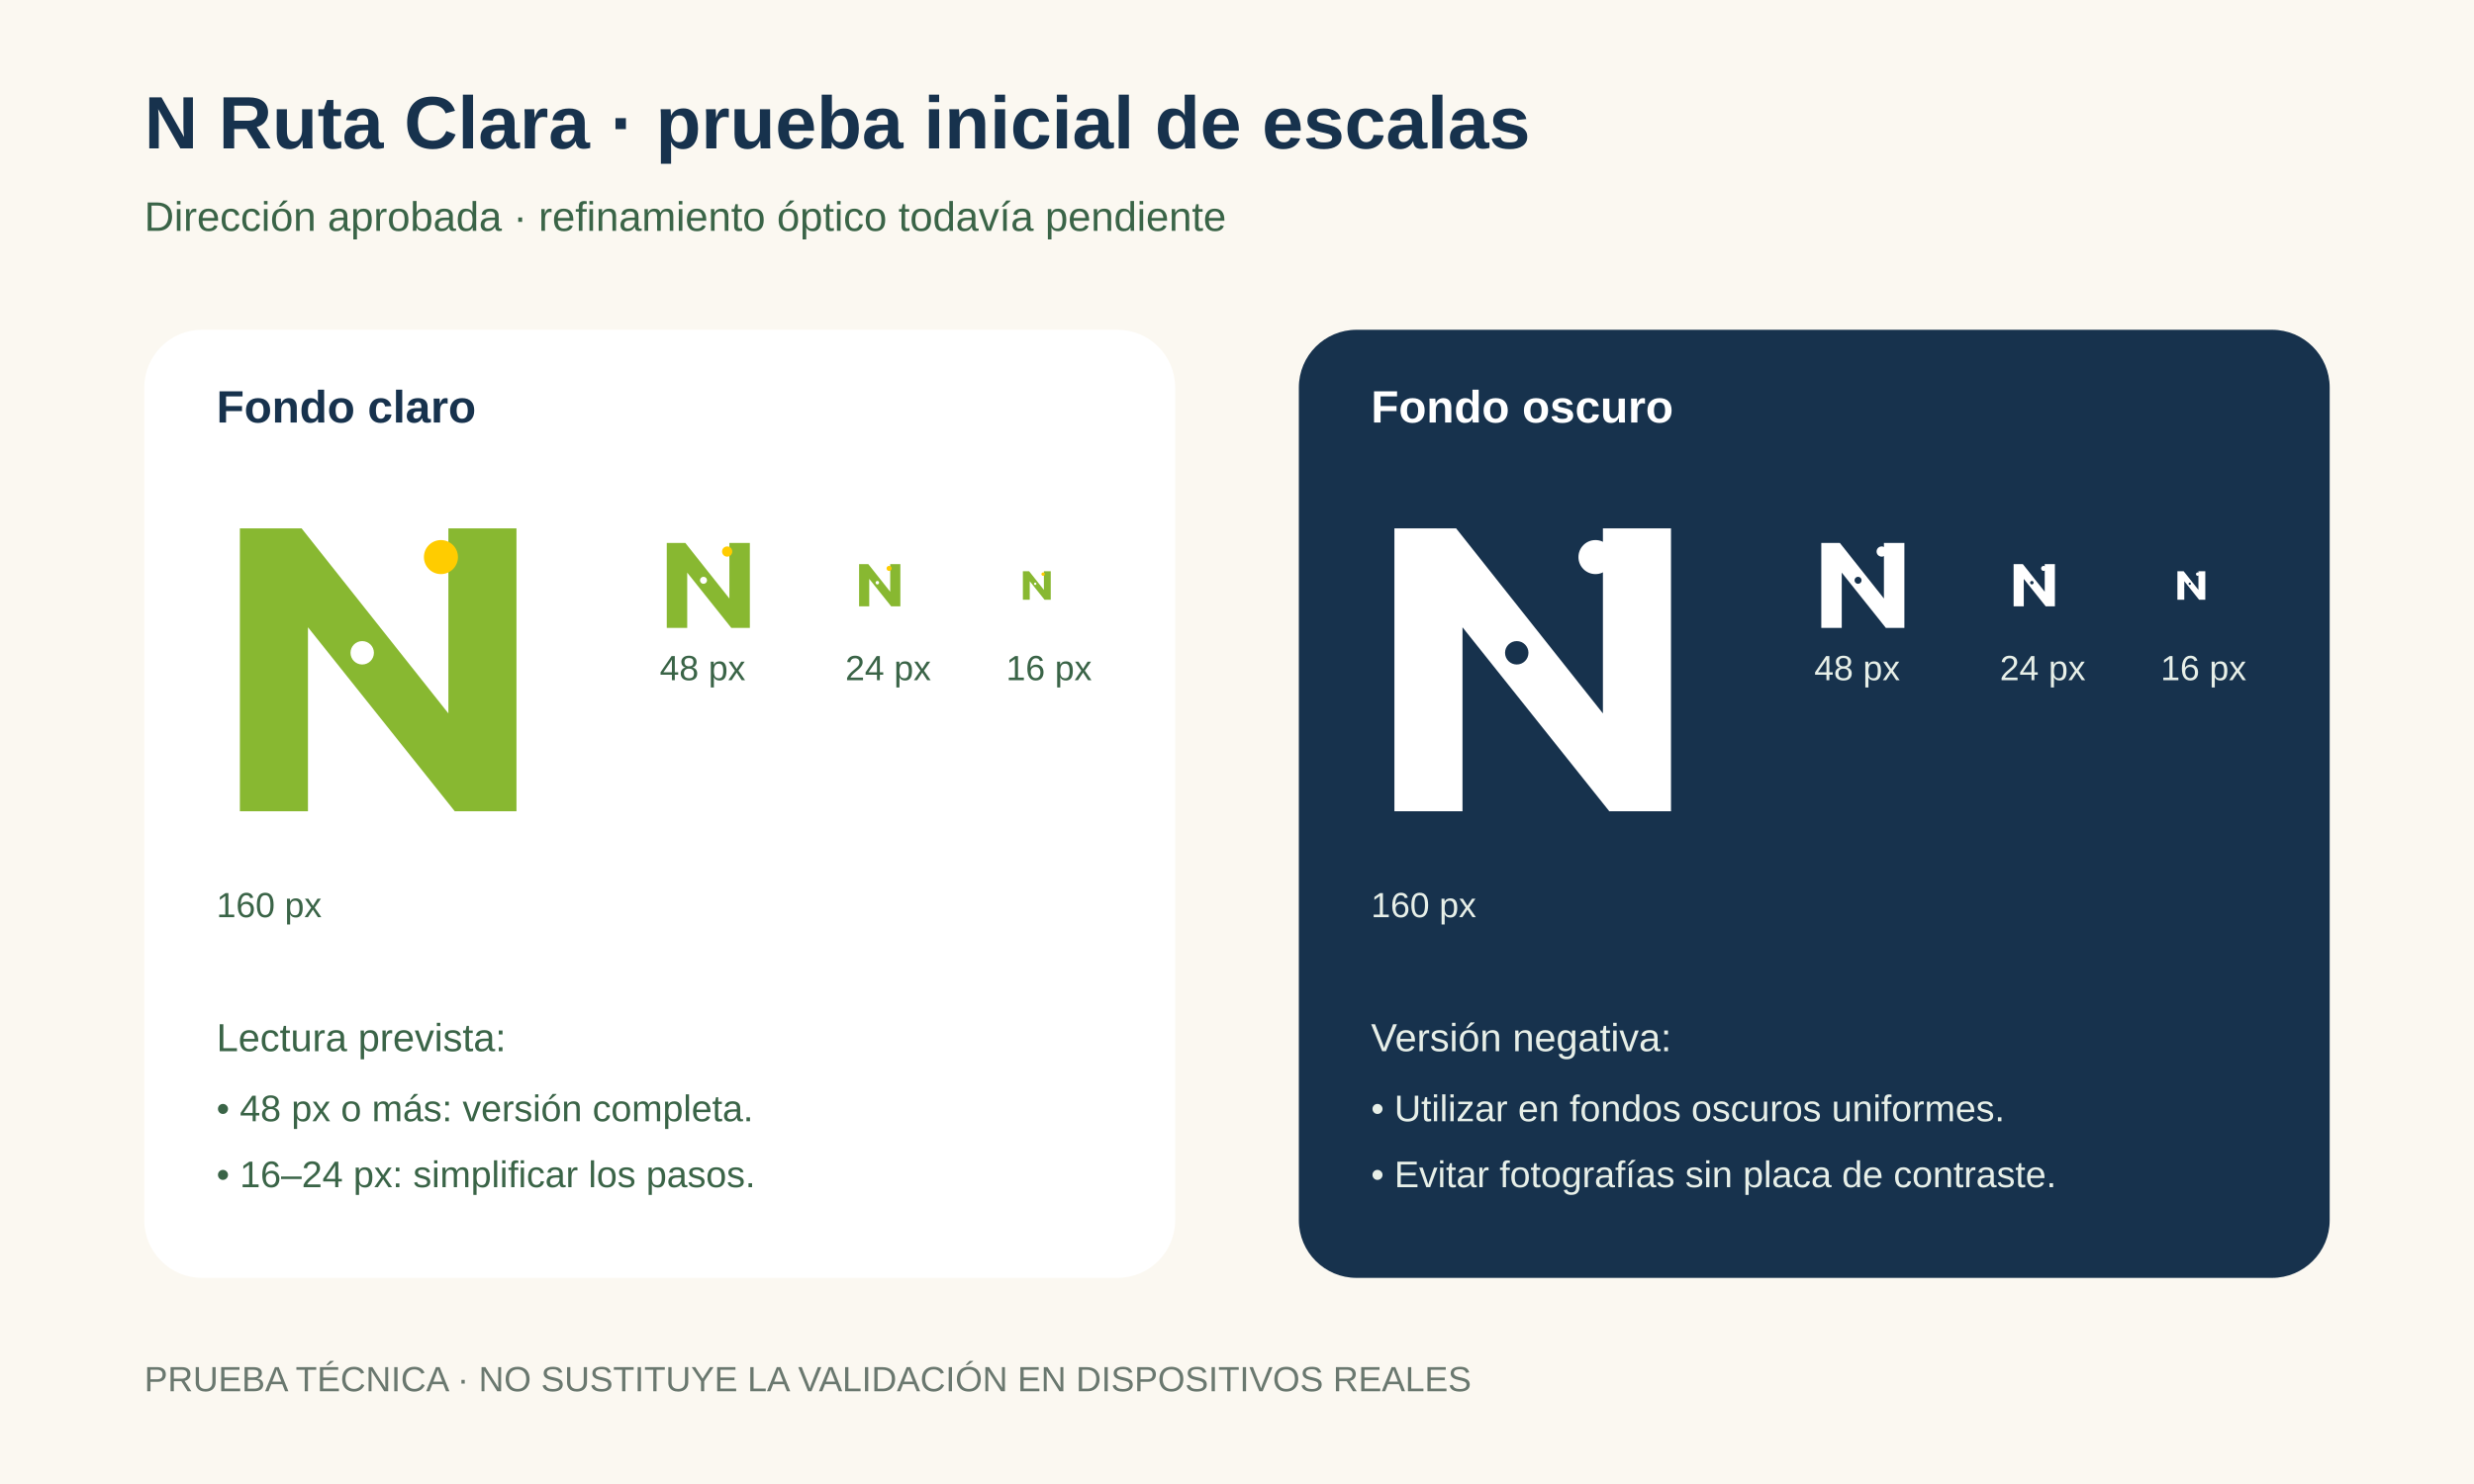
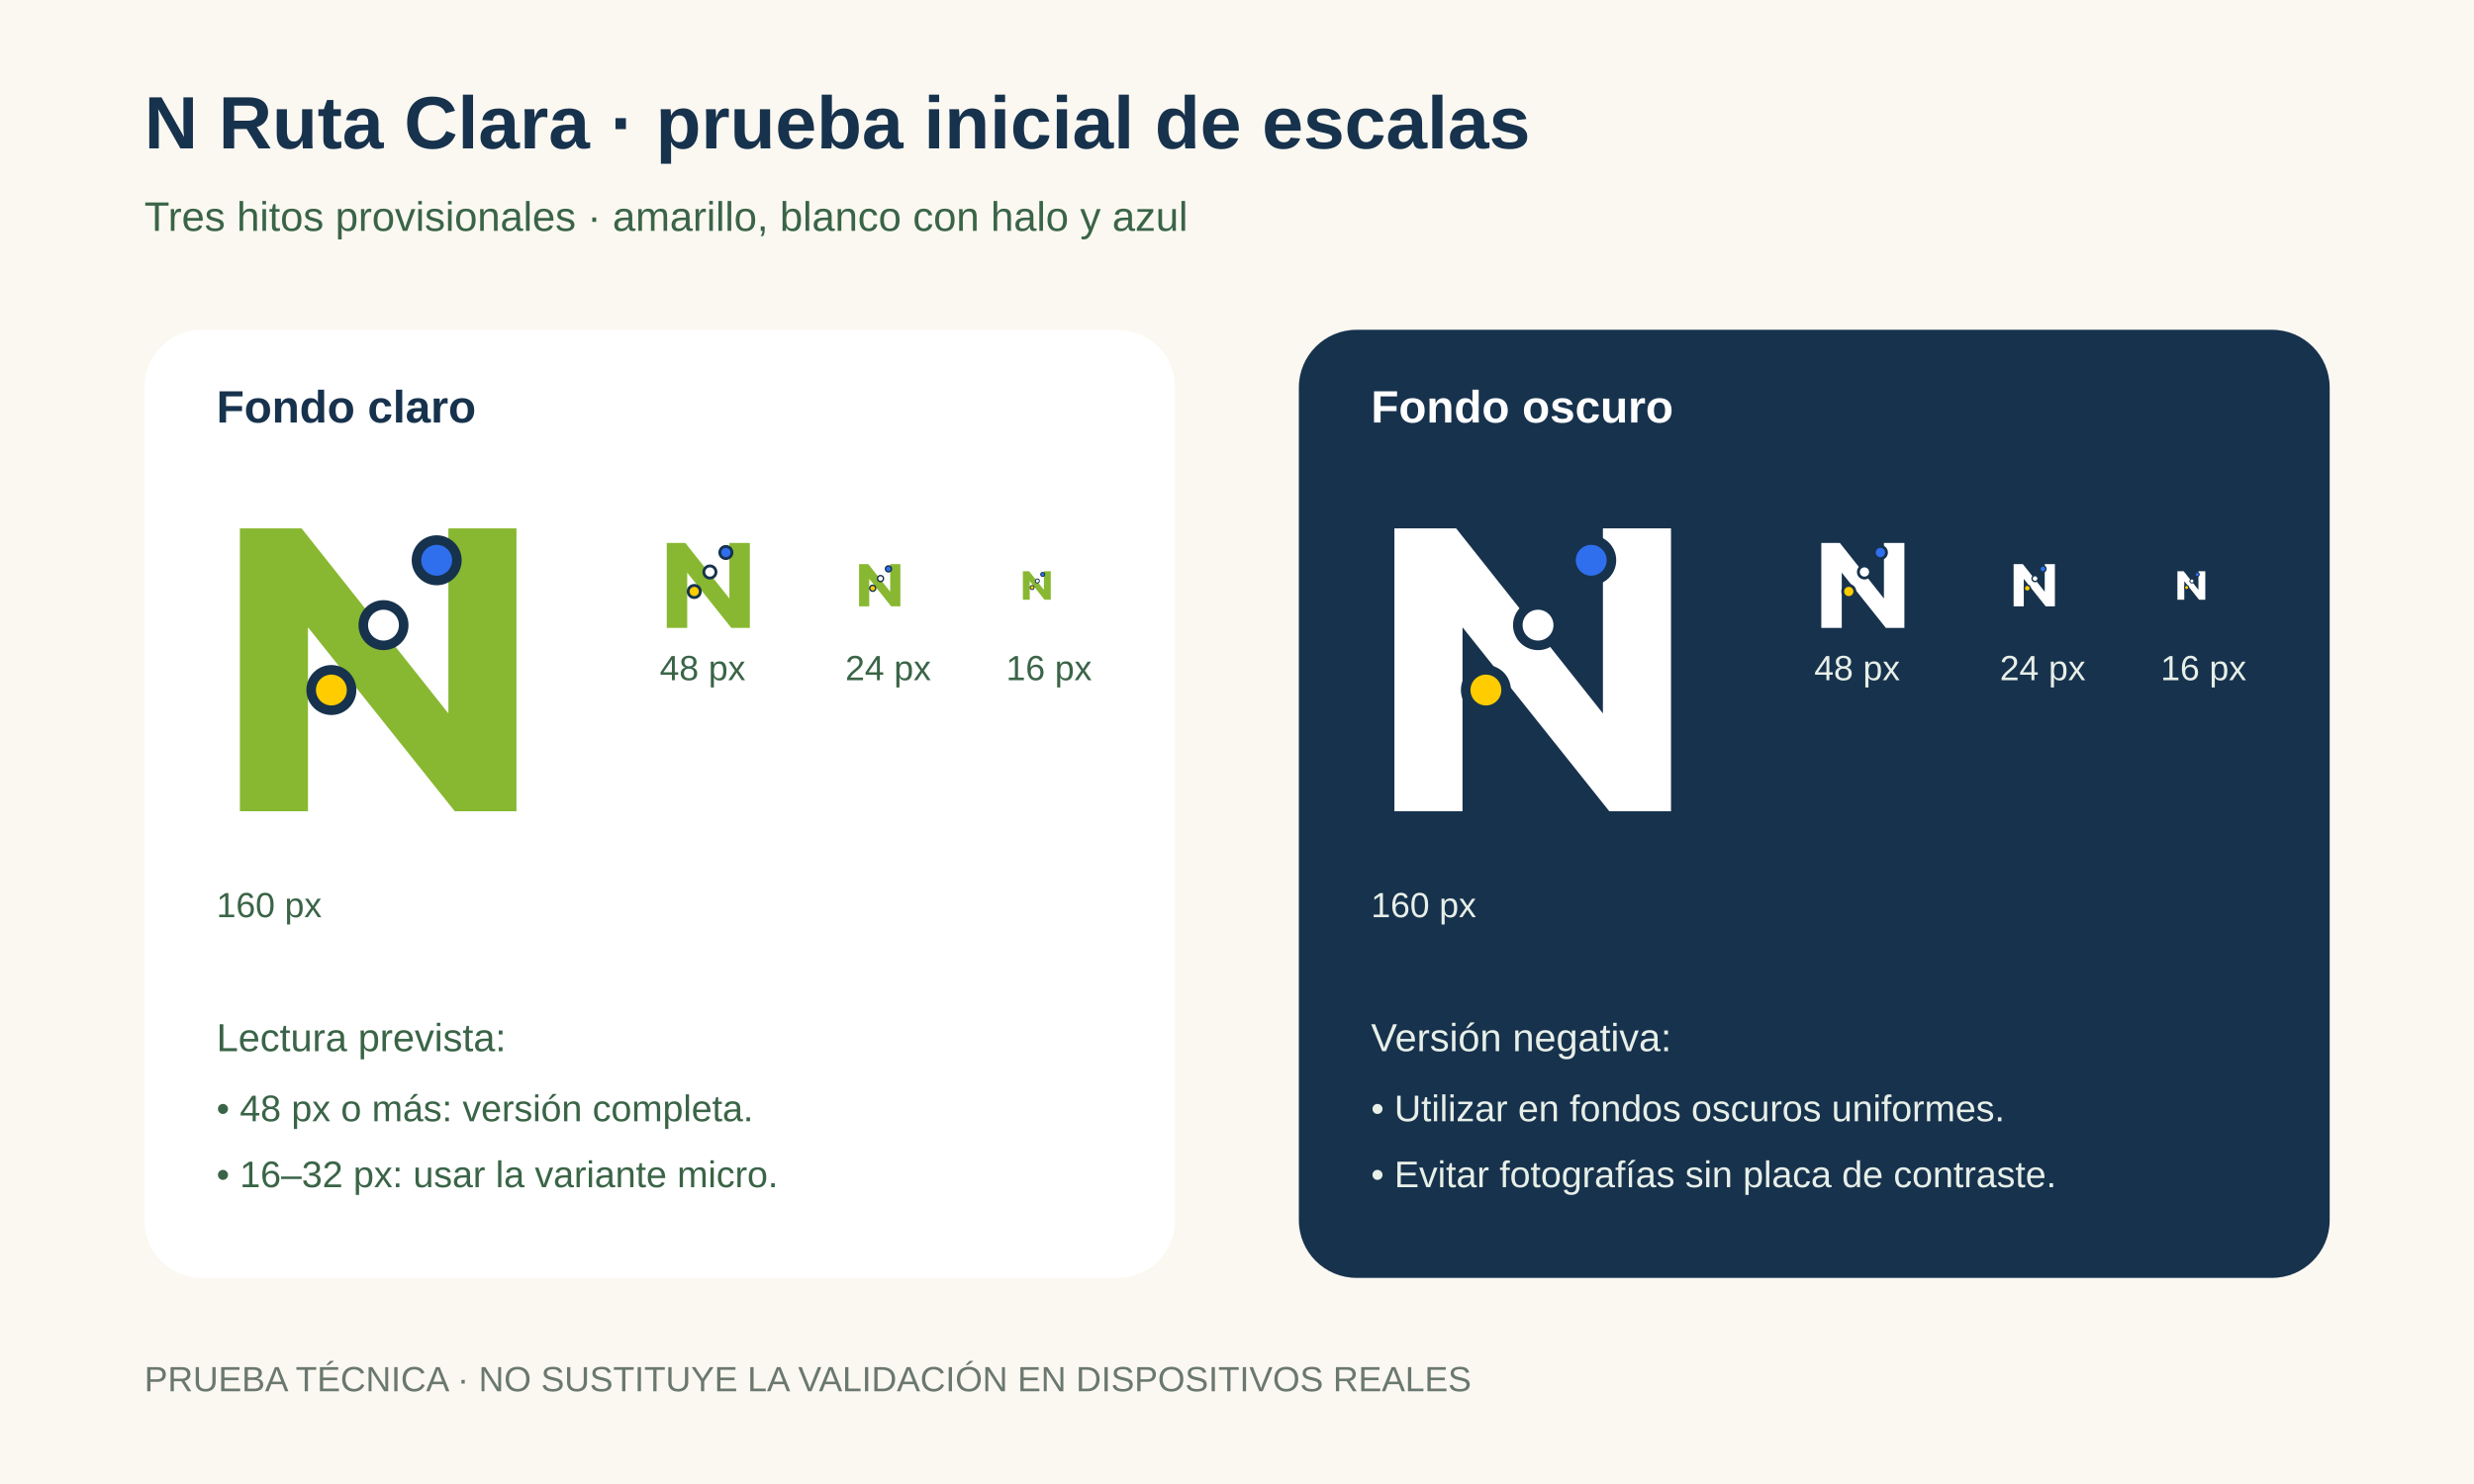
<svg xmlns="http://www.w3.org/2000/svg" width="1200" height="720" viewBox="0 0 1200 720" role="img" aria-labelledby="title desc">
  <defs>
-     <mask id="steps">
-       <rect width="304" height="310" fill="#FFFFFF" />
-       <circle cx="101" cy="183" r="11" fill="#000000" />
-       <circle cx="137" cy="139" r="11" fill="#000000" />
-       <circle cx="173" cy="94" r="11" fill="#000000" />
-     </mask>
    <g id="symbolColor">
-       <path d="M22 288V22h58l138 174V22h64v266h-58L86 115v173Z" fill="#88B831" mask="url(#steps)" />
-       <circle cx="211" cy="49" r="16" fill="#FFCC00" />
+       <path d="M22 288V22h58l138 174V22h64v266h-58L86 115v173Z" fill="#88B831" />
+       <g stroke="#17324D" stroke-width="9">
+         <circle cx="108" cy="174" r="19" fill="#FFCC00" />
+         <circle cx="157" cy="113" r="19" fill="#FFFFFF" />
+         <circle cx="207" cy="52" r="19" fill="#2F6FED" />
+       </g>
    </g>
    <g id="symbolNegative">
-       <path d="M22 288V22h58l138 174V22h64v266h-58L86 115v173Z" fill="#FFFFFF" mask="url(#steps)" />
-       <circle cx="211" cy="49" r="16" fill="#FFFFFF" />
+       <path d="M22 288V22h58l138 174V22h64v266h-58L86 115v173Z" fill="#FFFFFF" />
+       <g stroke="#17324D" stroke-width="9">
+         <circle cx="108" cy="174" r="19" fill="#FFCC00" />
+         <circle cx="157" cy="113" r="19" fill="#FFFFFF" />
+         <circle cx="207" cy="52" r="19" fill="#2F6FED" />
+       </g>
    </g>
  </defs>
  <rect width="1200" height="720" fill="#FBF8F1" />
  <text x="70" y="72" fill="#17324D" font-family="Arial, sans-serif" font-size="36" font-weight="700">N Ruta Clara · prueba inicial de escalas</text>
-   <text x="70" y="112" fill="#3A6447" font-family="Arial, sans-serif" font-size="20">Dirección aprobada · refinamiento óptico todavía pendiente</text>
+   <text x="70" y="112" fill="#3A6447" font-family="Arial, sans-serif" font-size="20">Tres hitos provisionales · amarillo, blanco con halo y azul</text>
  <rect x="70" y="160" width="500" height="460" rx="28" fill="#FFFFFF" />
  <text x="105" y="205" fill="#17324D" font-family="Arial, sans-serif" font-size="22" font-weight="700">Fondo claro</text>
  <g transform="translate(105 245)">
    <g transform="scale(.516)">
      <use href="#symbolColor" />
    </g>
  </g>
  <text x="105" y="445" fill="#3A6447" font-family="Arial, sans-serif" font-size="17">160 px</text>
  <g transform="translate(320 260)">
    <g transform="scale(.155)">
      <use href="#symbolColor" />
    </g>
  </g>
  <text x="320" y="330" fill="#3A6447" font-family="Arial, sans-serif" font-size="17">48 px</text>
  <g transform="translate(415 272)">
    <g transform="scale(.077)">
      <use href="#symbolColor" />
    </g>
  </g>
  <text x="410" y="330" fill="#3A6447" font-family="Arial, sans-serif" font-size="17">24 px</text>
  <g transform="translate(495 276)">
    <g transform="scale(.052)">
      <use href="#symbolColor" />
    </g>
  </g>
  <text x="488" y="330" fill="#3A6447" font-family="Arial, sans-serif" font-size="17">16 px</text>
  <text x="105" y="510" fill="#3A6447" font-family="Arial, sans-serif" font-size="19">Lectura prevista:</text>
  <text x="105" y="544" fill="#3A6447" font-family="Arial, sans-serif" font-size="18">• 48 px o más: versión completa.</text>
-   <text x="105" y="576" fill="#3A6447" font-family="Arial, sans-serif" font-size="18">• 16–24 px: simplificar los pasos.</text>
+   <text x="105" y="576" fill="#3A6447" font-family="Arial, sans-serif" font-size="18">• 16–32 px: usar la variante micro.</text>
  <rect x="630" y="160" width="500" height="460" rx="28" fill="#17324D" />
  <text x="665" y="205" fill="#FFFFFF" font-family="Arial, sans-serif" font-size="22" font-weight="700">Fondo oscuro</text>
  <g transform="translate(665 245)">
    <g transform="scale(.516)">
      <use href="#symbolNegative" />
    </g>
  </g>
  <text x="665" y="445" fill="#E7EFE8" font-family="Arial, sans-serif" font-size="17">160 px</text>
  <g transform="translate(880 260)">
    <g transform="scale(.155)">
      <use href="#symbolNegative" />
    </g>
  </g>
  <text x="880" y="330" fill="#E7EFE8" font-family="Arial, sans-serif" font-size="17">48 px</text>
  <g transform="translate(975 272)">
    <g transform="scale(.077)">
      <use href="#symbolNegative" />
    </g>
  </g>
  <text x="970" y="330" fill="#E7EFE8" font-family="Arial, sans-serif" font-size="17">24 px</text>
  <g transform="translate(1055 276)">
    <g transform="scale(.052)">
      <use href="#symbolNegative" />
    </g>
  </g>
  <text x="1048" y="330" fill="#E7EFE8" font-family="Arial, sans-serif" font-size="17">16 px</text>
  <text x="665" y="510" fill="#E7EFE8" font-family="Arial, sans-serif" font-size="19">Versión negativa:</text>
  <text x="665" y="544" fill="#E7EFE8" font-family="Arial, sans-serif" font-size="18">• Utilizar en fondos oscuros uniformes.</text>
  <text x="665" y="576" fill="#E7EFE8" font-family="Arial, sans-serif" font-size="18">• Evitar fotografías sin placa de contraste.</text>
  <text x="70" y="675" fill="#6A786F" font-family="Arial, sans-serif" font-size="17">PRUEBA TÉCNICA · NO SUSTITUYE LA VALIDACIÓN EN DISPOSITIVOS REALES</text>
</svg>
